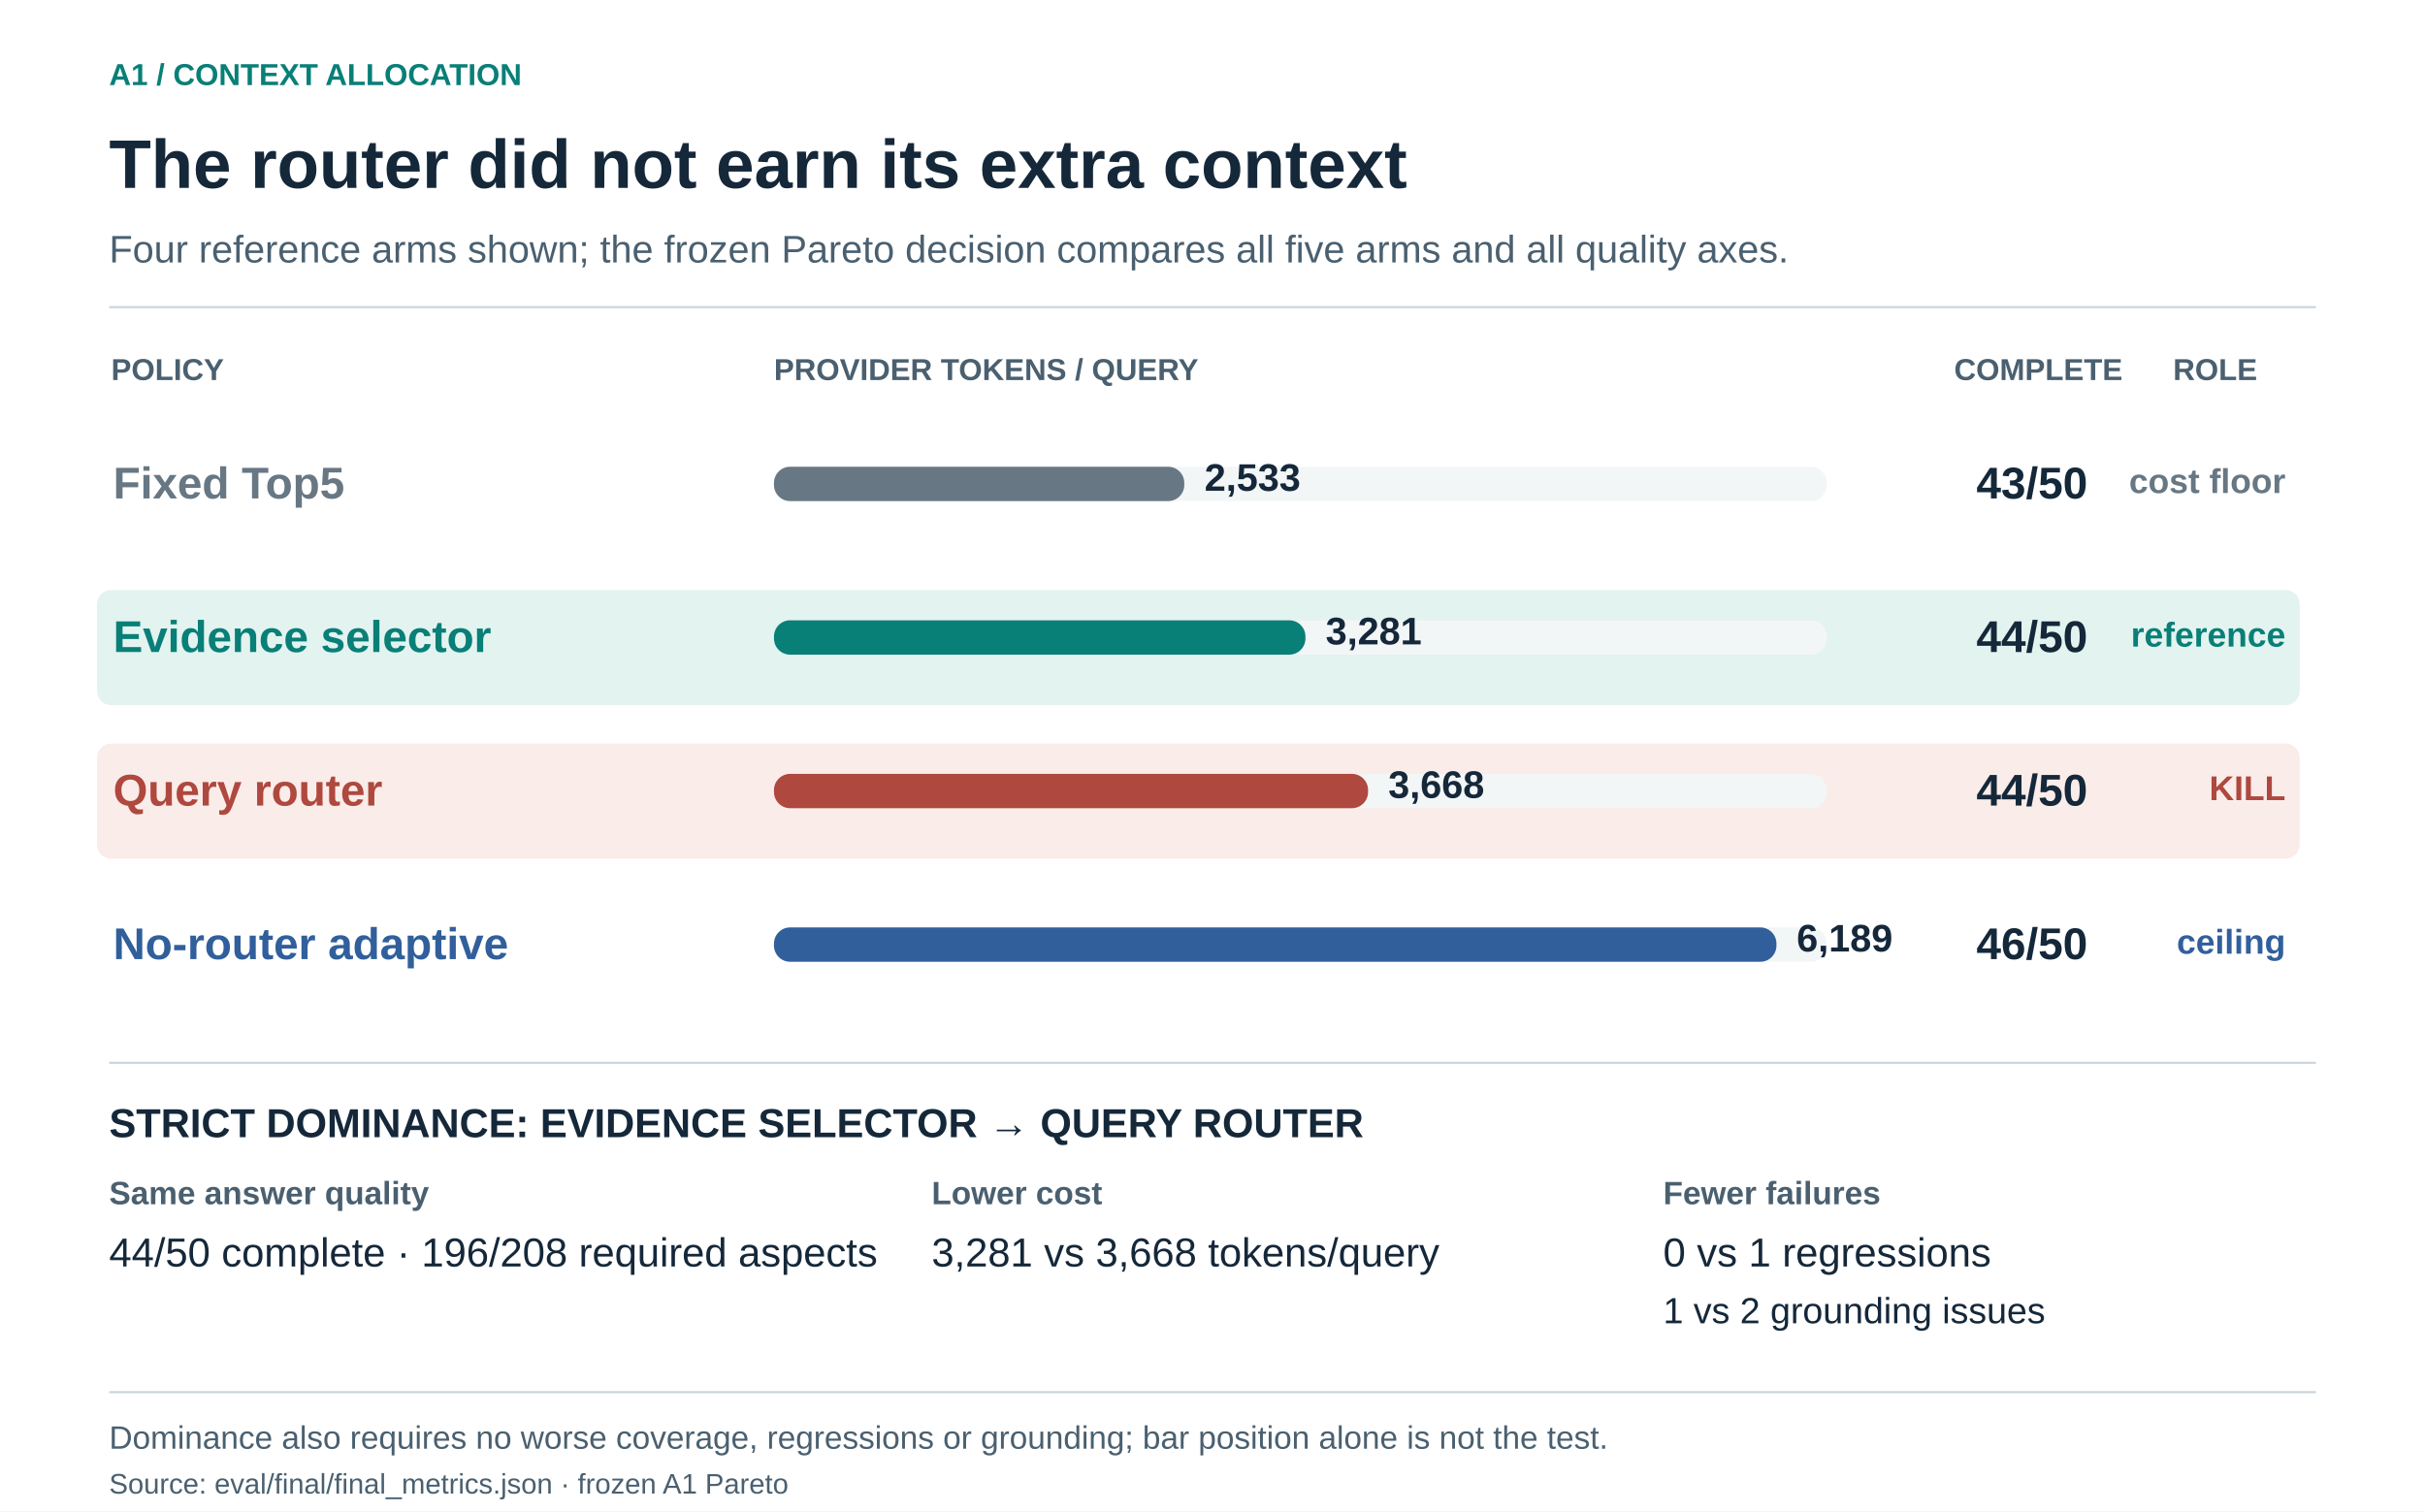
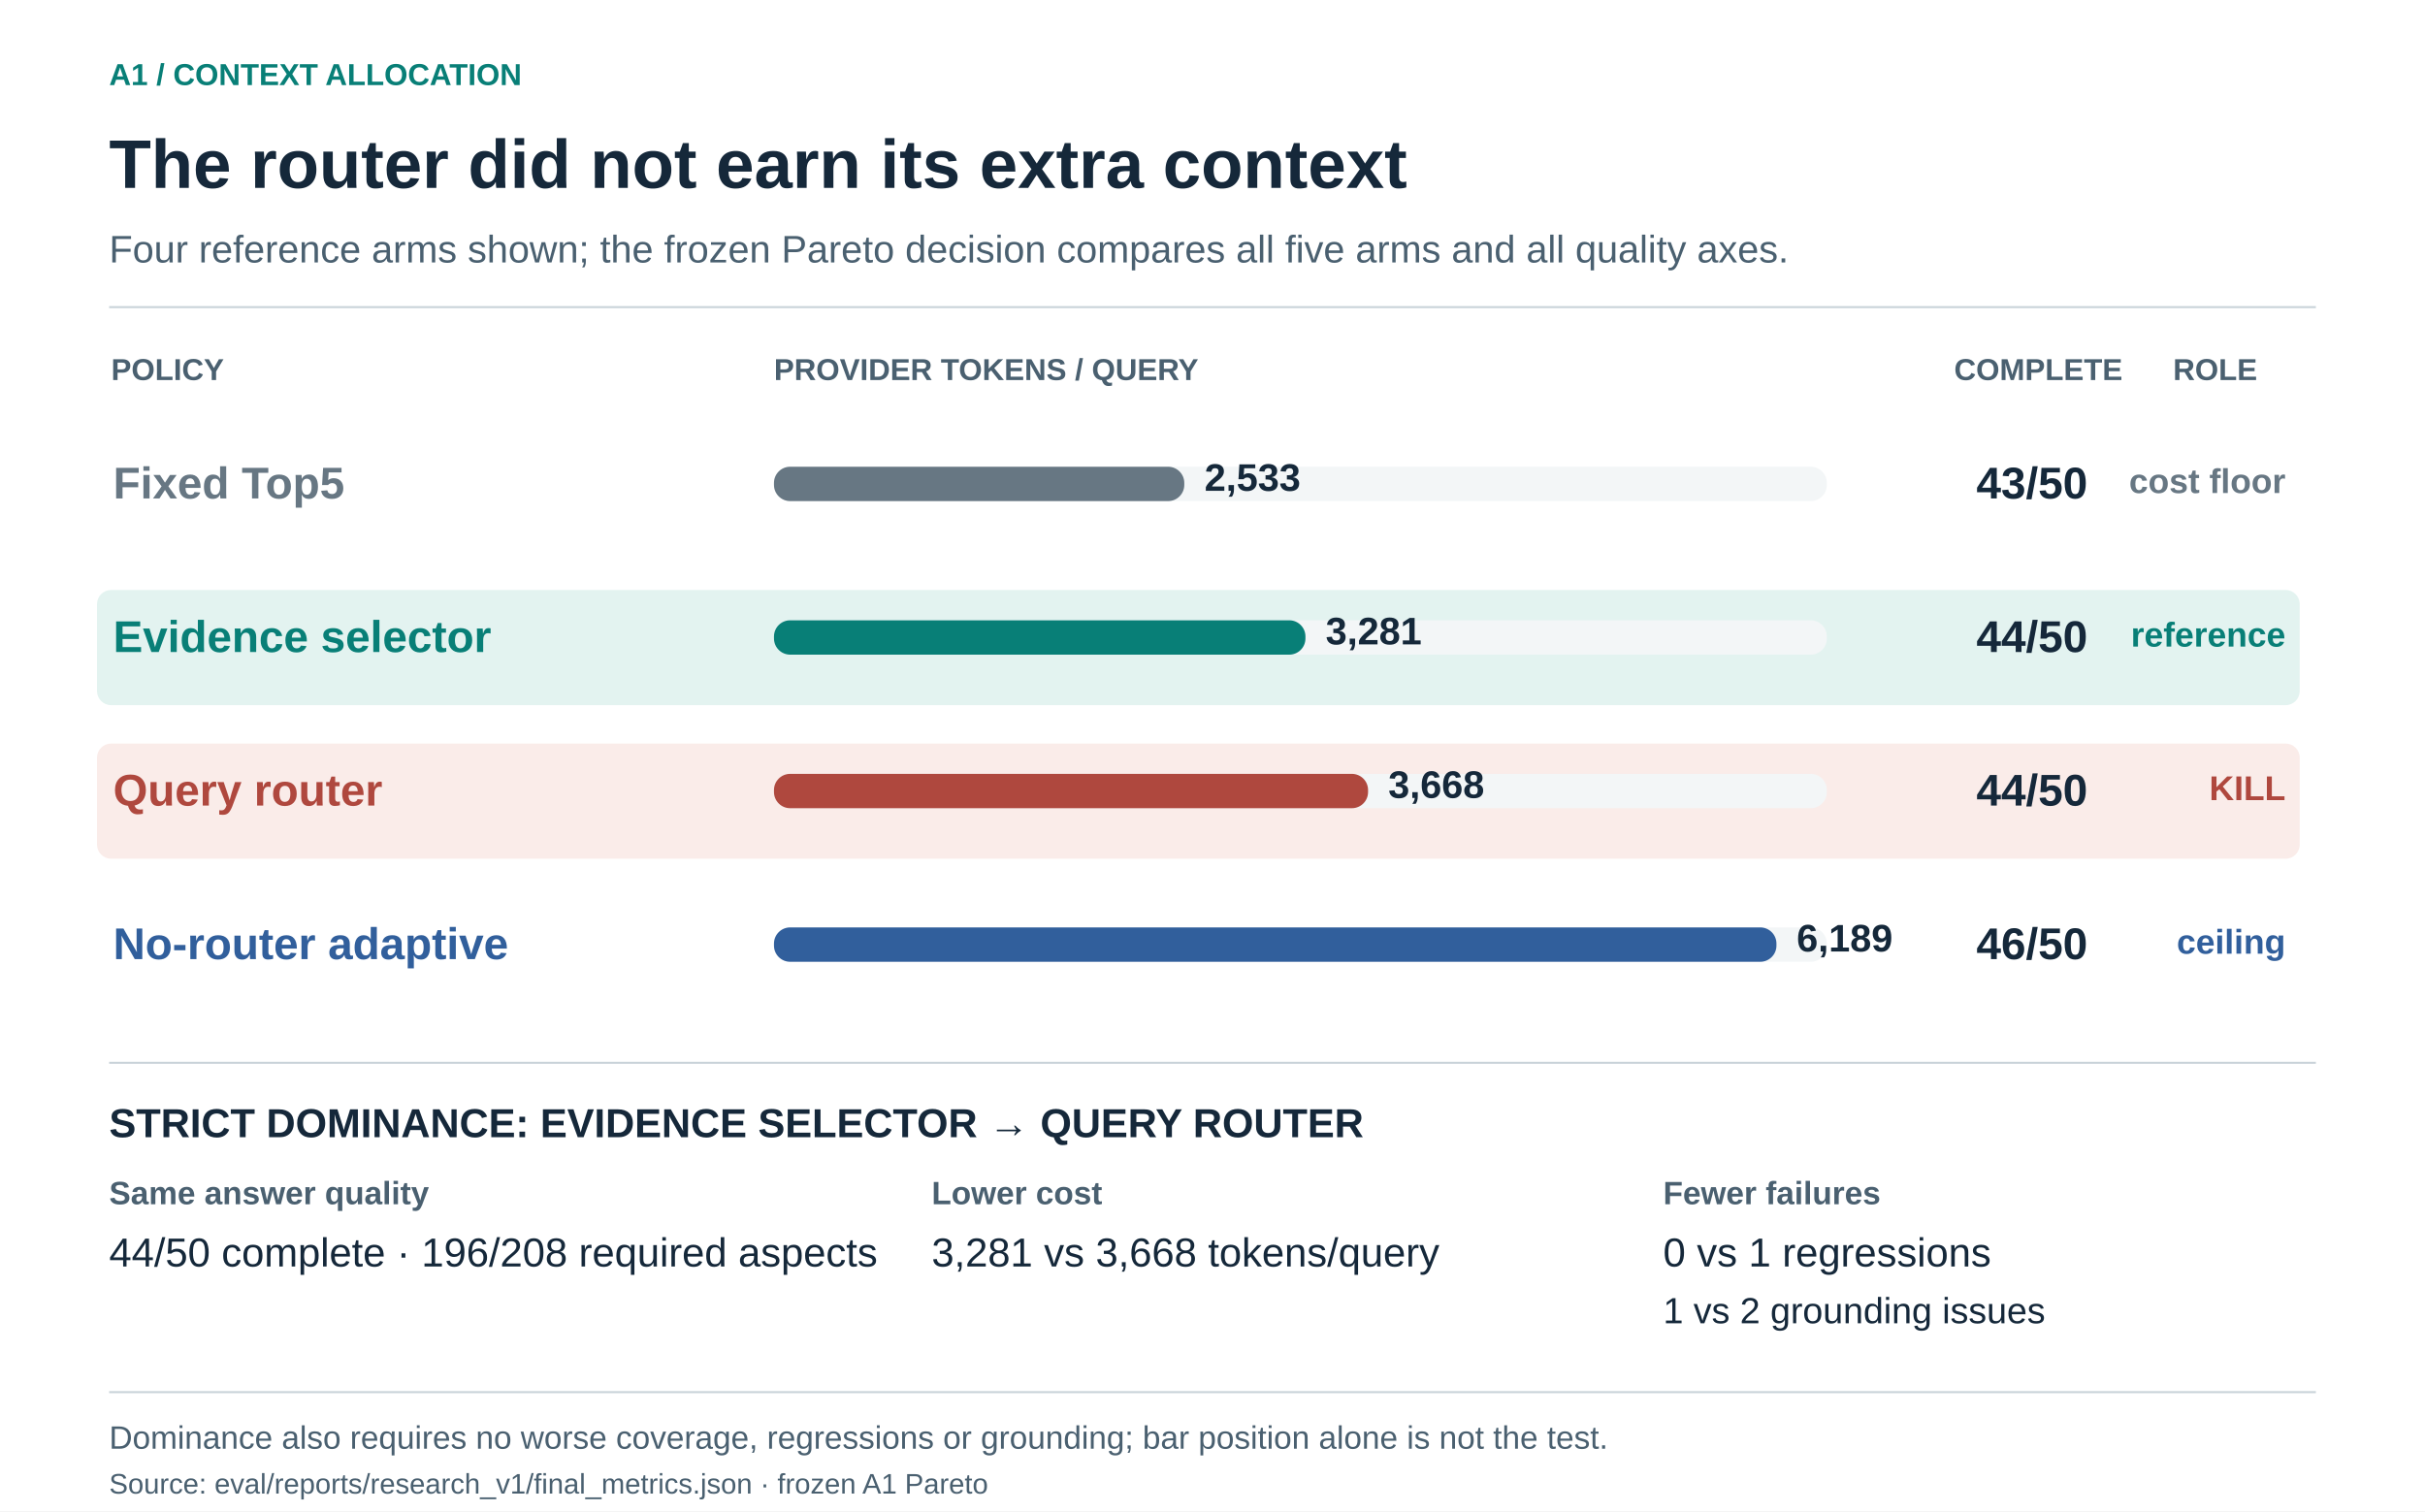
<svg xmlns="http://www.w3.org/2000/svg" width="1200" height="748" viewBox="0 0 1200 748">
  <rect width="1200" height="748" fill="#FFFFFF" />
  <text x="54" y="42.1" fill="#087F77" font-family="Segoe UI, Arial, sans-serif" font-size="15" font-weight="700" text-anchor="start">A1 / CONTEXT ALLOCATION</text>
  <text x="54" y="93.0" fill="#15283A" font-family="Segoe UI, Arial, sans-serif" font-size="34" font-weight="700" text-anchor="start">The router did not earn its extra context</text>
  <text x="54" y="129.9" fill="#4A6070" font-family="Segoe UI, Arial, sans-serif" font-size="19" font-weight="400" text-anchor="start">Four reference arms shown; the frozen Pareto decision compares all five arms and all quality axes.</text>
  <line x1="54" y1="152" x2="1146" y2="152" stroke="#C9D3D9" stroke-width="1" />
  <text x="55" y="188.1" fill="#4A6070" font-family="Segoe UI, Arial, sans-serif" font-size="15" font-weight="700" text-anchor="start">POLICY</text>
  <text x="383" y="188.1" fill="#4A6070" font-family="Segoe UI, Arial, sans-serif" font-size="15" font-weight="700" text-anchor="start">PROVIDER TOKENS / QUERY</text>
  <text x="967" y="188.1" fill="#4A6070" font-family="Segoe UI, Arial, sans-serif" font-size="15" font-weight="700" text-anchor="start">COMPLETE</text>
  <text x="1117" y="188.1" fill="#4A6070" font-family="Segoe UI, Arial, sans-serif" font-size="15" font-weight="700" text-anchor="end">ROLE</text>
  <text x="56" y="246.7" fill="#677783" font-family="Segoe UI, Arial, sans-serif" font-size="22" font-weight="700" text-anchor="start">Fixed Top5</text>
  <rect x="383" y="231" width="521" height="17" rx="8" fill="#F3F6F7" />
  <rect x="383" y="231" width="203.038" height="17" rx="8" fill="#677783" />
  <text x="596.038" y="242.9" fill="#15283A" font-family="Segoe UI, Arial, sans-serif" font-size="19" font-weight="700" text-anchor="start">2,533</text>
  <text x="978" y="246.7" fill="#15283A" font-family="Segoe UI, Arial, sans-serif" font-size="22" font-weight="700" text-anchor="start">43/50</text>
  <text x="1131" y="244.0" fill="#677783" font-family="Segoe UI, Arial, sans-serif" font-size="17" font-weight="700" text-anchor="end">cost floor</text>
  <rect x="48" y="292" width="1090" height="57" rx="7" fill="#E3F3F0" />
  <text x="56" y="322.7" fill="#087F77" font-family="Segoe UI, Arial, sans-serif" font-size="22" font-weight="700" text-anchor="start">Evidence selector</text>
  <rect x="383" y="307" width="521" height="17" rx="8" fill="#F3F6F7" />
  <rect x="383" y="307" width="262.993" height="17" rx="8" fill="#087F77" />
  <text x="655.993" y="318.9" fill="#15283A" font-family="Segoe UI, Arial, sans-serif" font-size="19" font-weight="700" text-anchor="start">3,281</text>
  <text x="978" y="322.7" fill="#15283A" font-family="Segoe UI, Arial, sans-serif" font-size="22" font-weight="700" text-anchor="start">44/50</text>
  <text x="1131" y="320.0" fill="#087F77" font-family="Segoe UI, Arial, sans-serif" font-size="17" font-weight="700" text-anchor="end">reference</text>
  <rect x="48" y="368" width="1090" height="57" rx="7" fill="#FAECE9" />
  <text x="56" y="398.7" fill="#AF483E" font-family="Segoe UI, Arial, sans-serif" font-size="22" font-weight="700" text-anchor="start">Query router</text>
  <rect x="383" y="383" width="521" height="17" rx="8" fill="#F3F6F7" />
  <rect x="383" y="383" width="293.98" height="17" rx="8" fill="#AF483E" />
  <text x="686.98" y="394.9" fill="#15283A" font-family="Segoe UI, Arial, sans-serif" font-size="19" font-weight="700" text-anchor="start">3,668</text>
  <text x="978" y="398.7" fill="#15283A" font-family="Segoe UI, Arial, sans-serif" font-size="22" font-weight="700" text-anchor="start">44/50</text>
  <text x="1131" y="396.0" fill="#AF483E" font-family="Segoe UI, Arial, sans-serif" font-size="17" font-weight="700" text-anchor="end">KILL</text>
  <text x="56" y="474.7" fill="#315F9C" font-family="Segoe UI, Arial, sans-serif" font-size="22" font-weight="700" text-anchor="start">No-router adaptive</text>
  <rect x="383" y="459" width="521" height="17" rx="8" fill="#F3F6F7" />
  <rect x="383" y="459" width="496.064" height="17" rx="8" fill="#315F9C" />
  <text x="889.064" y="470.9" fill="#15283A" font-family="Segoe UI, Arial, sans-serif" font-size="19" font-weight="700" text-anchor="start">6,189</text>
  <text x="978" y="474.7" fill="#15283A" font-family="Segoe UI, Arial, sans-serif" font-size="22" font-weight="700" text-anchor="start">46/50</text>
  <text x="1131" y="472.0" fill="#315F9C" font-family="Segoe UI, Arial, sans-serif" font-size="17" font-weight="700" text-anchor="end">ceiling</text>
  <line x1="54" y1="526" x2="1146" y2="526" stroke="#C9D3D9" stroke-width="1" />
  <text x="54" y="562.8" fill="#15283A" font-family="Segoe UI, Arial, sans-serif" font-size="20" font-weight="700" text-anchor="start">STRICT DOMINANCE: EVIDENCE SELECTOR  →  QUERY ROUTER</text>
  <text x="54" y="596.0" fill="#4A6070" font-family="Segoe UI, Arial, sans-serif" font-size="16" font-weight="700" text-anchor="start">Same answer quality</text>
  <text x="54" y="626.8" fill="#15283A" font-family="Segoe UI, Arial, sans-serif" font-size="20" font-weight="400" text-anchor="start">44/50 complete  ·  196/208 required aspects</text>
  <text x="461" y="596.0" fill="#4A6070" font-family="Segoe UI, Arial, sans-serif" font-size="16" font-weight="700" text-anchor="start">Lower cost</text>
  <text x="461" y="626.8" fill="#15283A" font-family="Segoe UI, Arial, sans-serif" font-size="20" font-weight="400" text-anchor="start">3,281 vs 3,668 tokens/query</text>
  <text x="823" y="596.0" fill="#4A6070" font-family="Segoe UI, Arial, sans-serif" font-size="16" font-weight="700" text-anchor="start">Fewer failures</text>
  <text x="823" y="626.8" fill="#15283A" font-family="Segoe UI, Arial, sans-serif" font-size="20" font-weight="400" text-anchor="start">0 vs 1 regressions</text>
  <text x="823" y="654.9" fill="#15283A" font-family="Segoe UI, Arial, sans-serif" font-size="18" font-weight="400" text-anchor="start">1 vs 2 grounding issues</text>
  <line x1="54" y1="689" x2="1146" y2="689" stroke="#C9D3D9" stroke-width="1" />
  <text x="54" y="717.0" fill="#4A6070" font-family="Segoe UI, Arial, sans-serif" font-size="16" font-weight="400" text-anchor="start">Dominance also requires no worse coverage, regressions or grounding; bar position alone is not the test.</text>
-   <text x="54" y="739.2" fill="#4A6070" font-family="Segoe UI, Arial, sans-serif" font-size="14" font-weight="400" text-anchor="start">Source: eval/final/final_metrics.json · frozen A1 Pareto</text>
+   <text x="54" y="739.2" fill="#4A6070" font-family="Segoe UI, Arial, sans-serif" font-size="14" font-weight="400" text-anchor="start">Source: eval/reports/research_v1/final_metrics.json · frozen A1 Pareto</text>
</svg>
